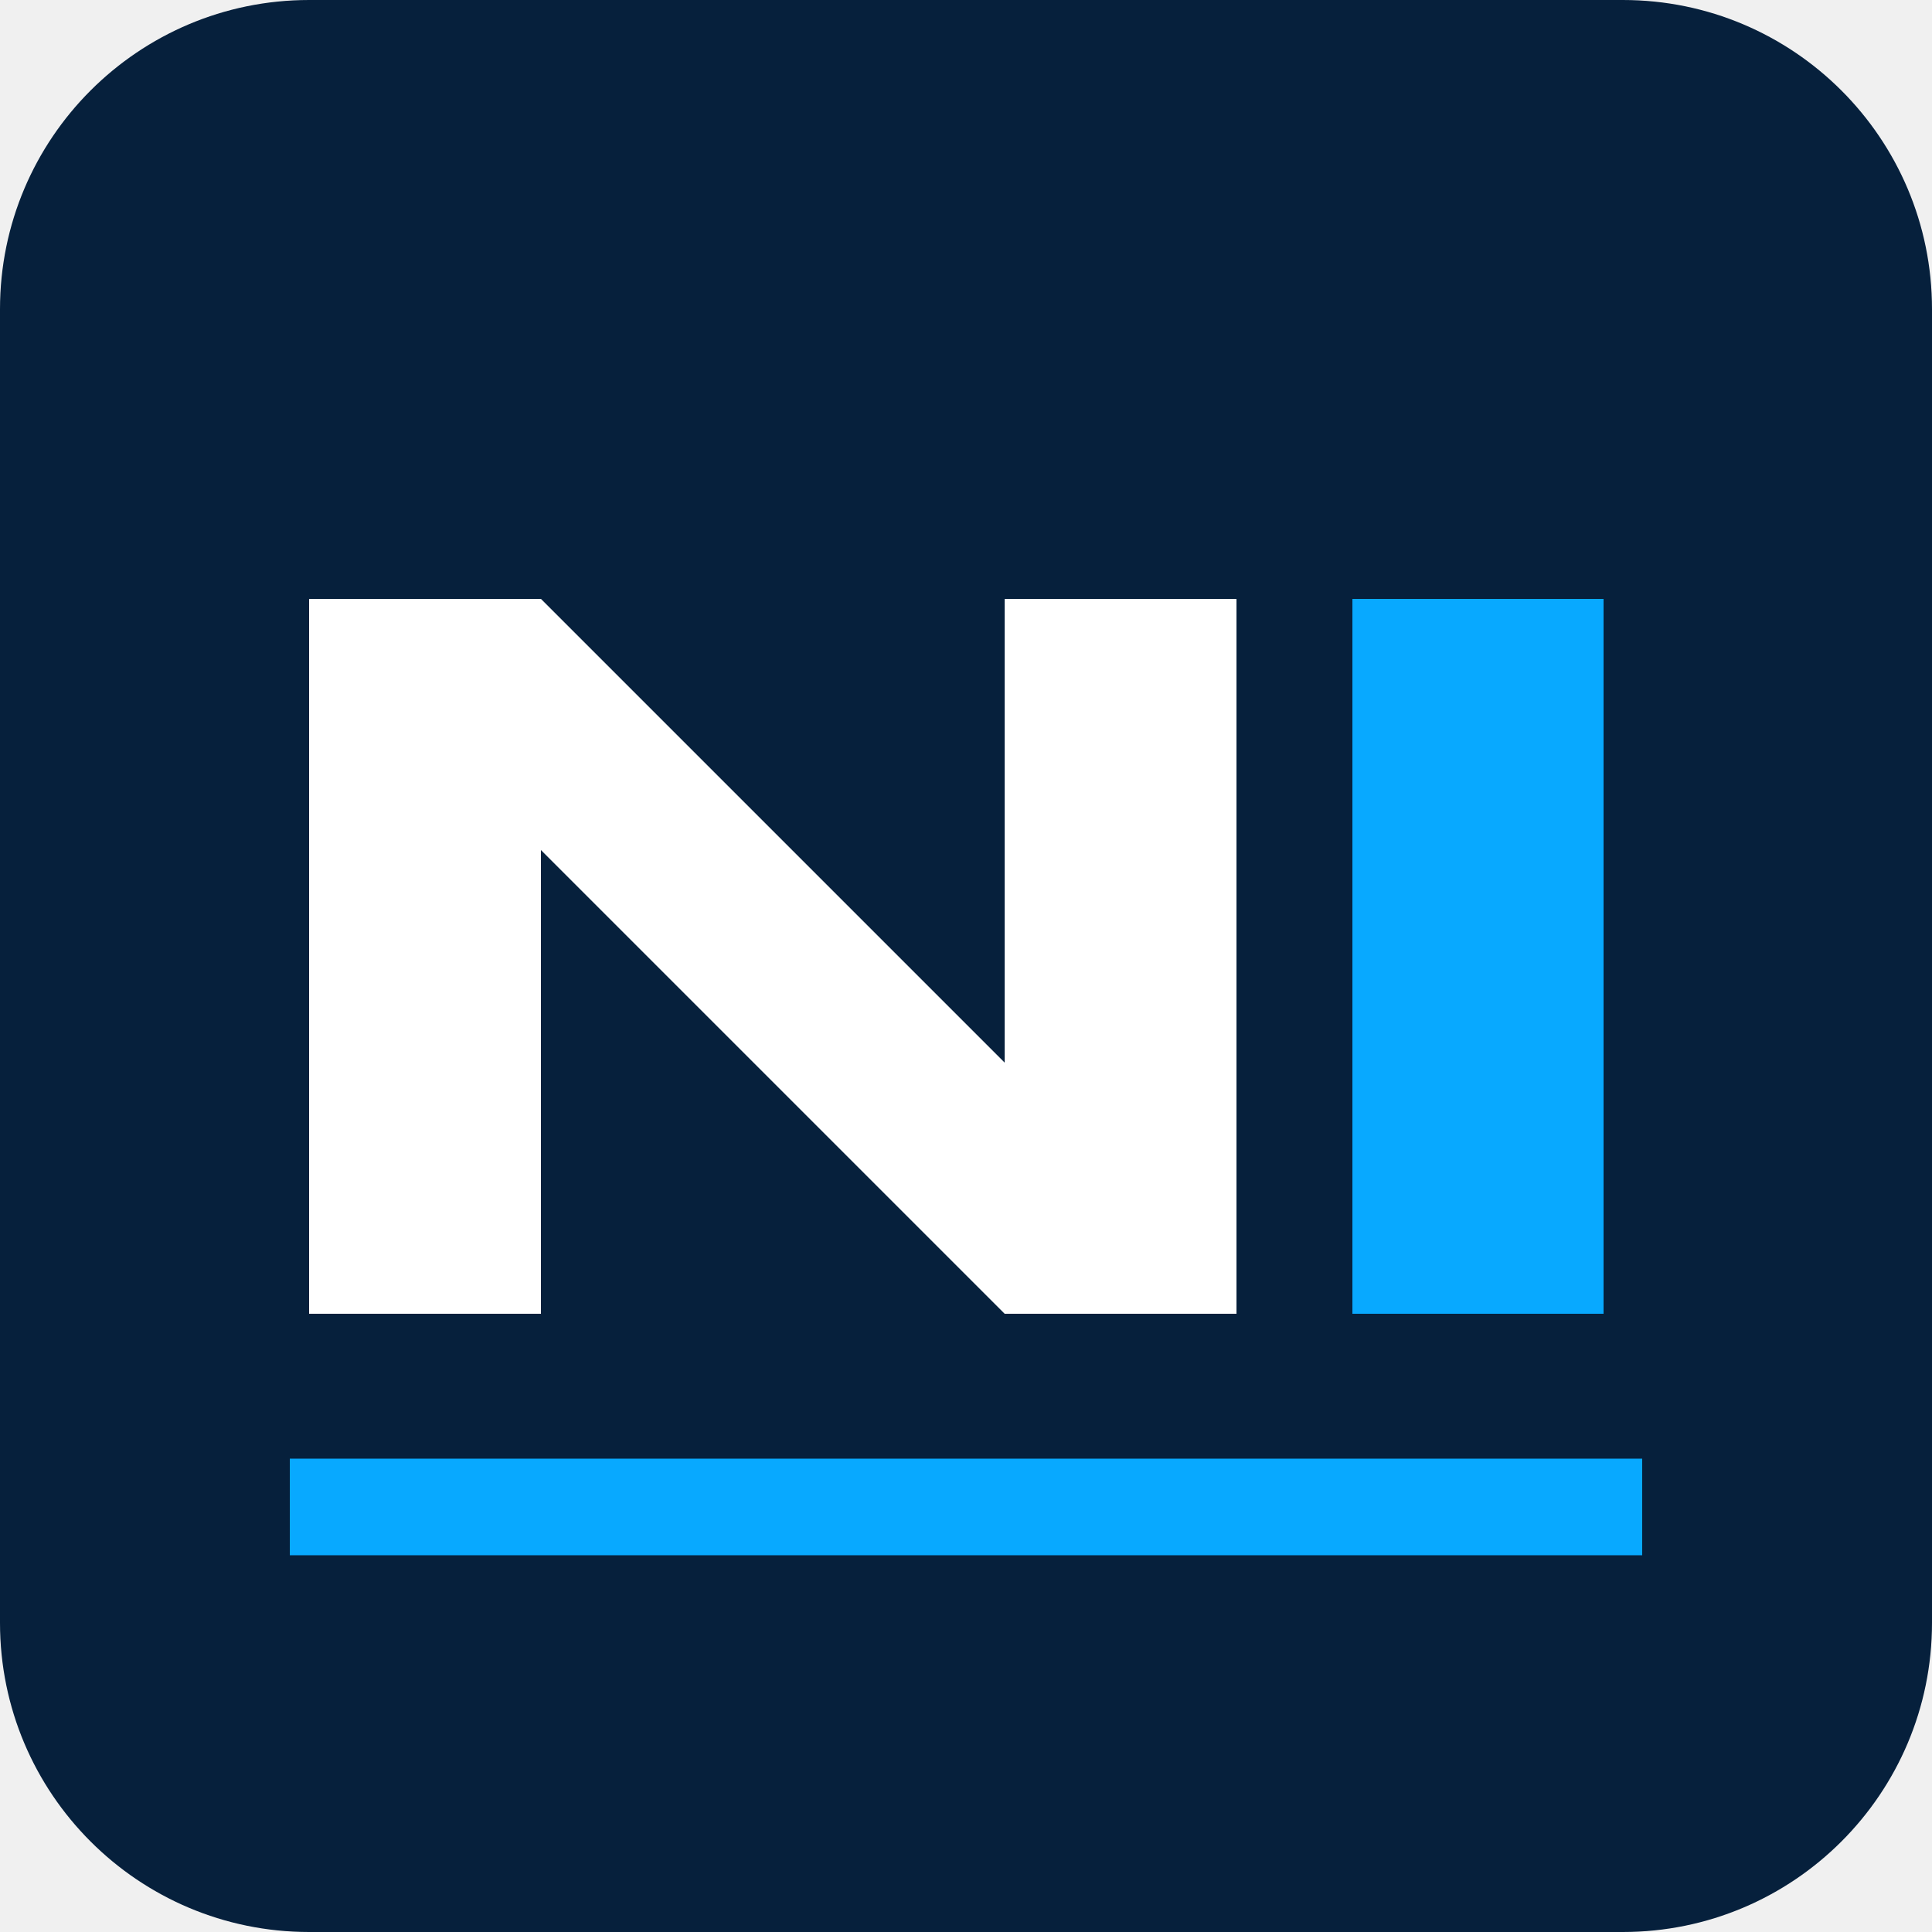
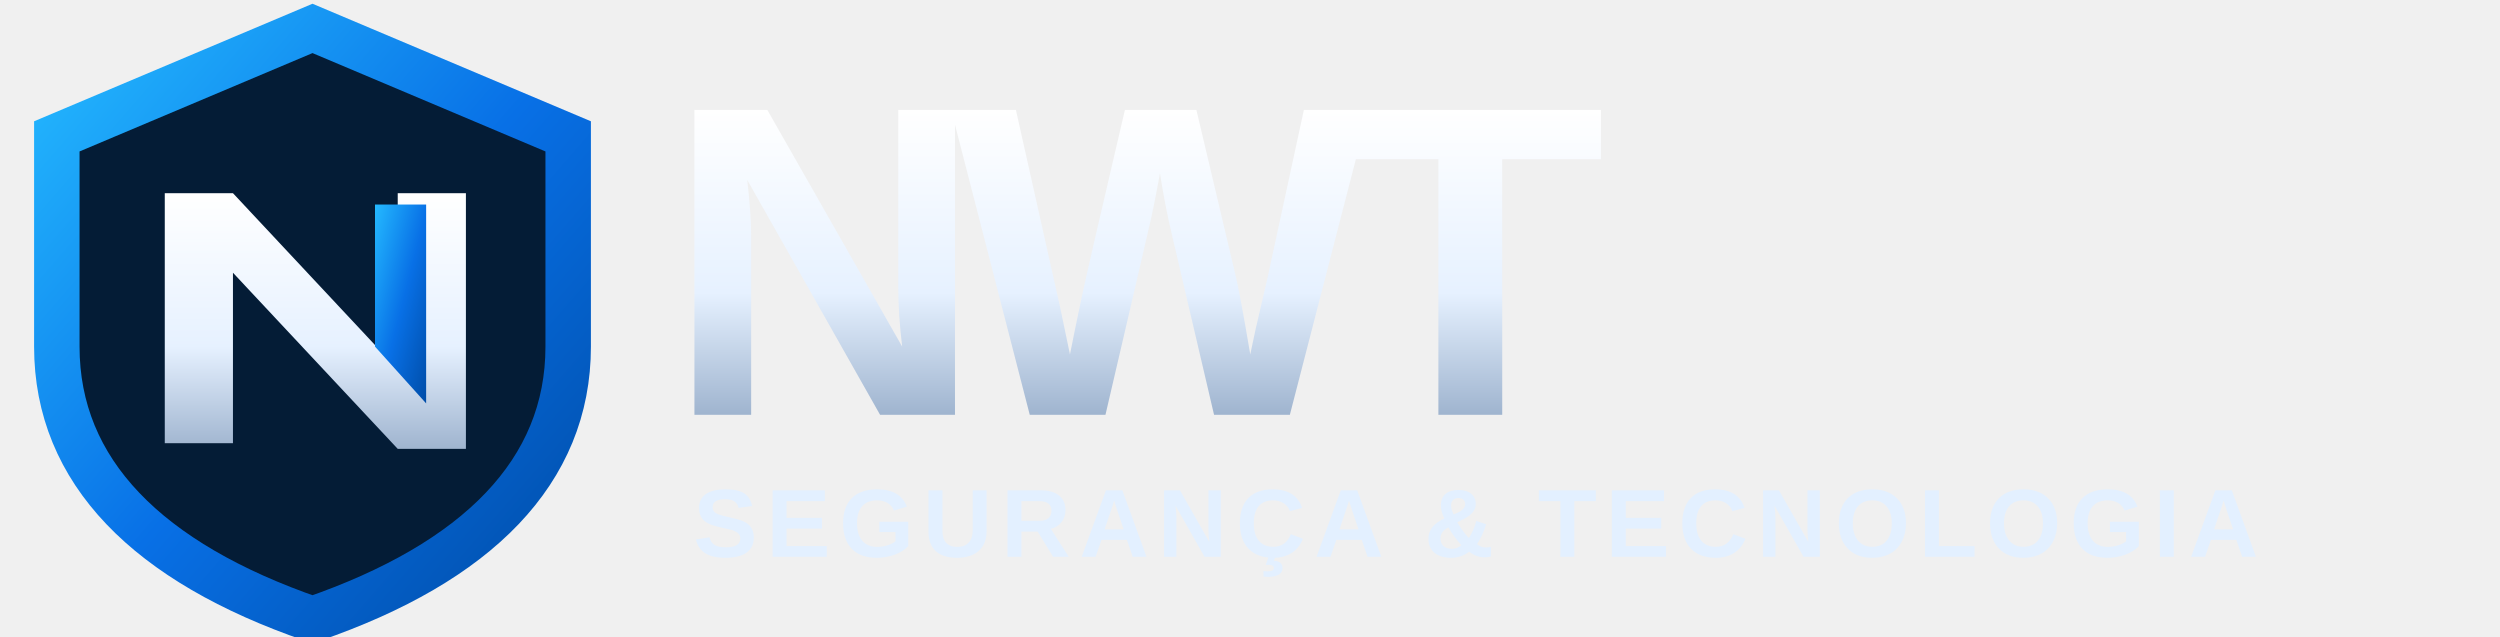
- <svg xmlns="http://www.w3.org/2000/svg" viewBox="0 0 100 100">
-   <rect width="100" height="100" rx="16" fill="#06203c" />
-   <path d="M16 68V31h12l24 24V31h12v37H52L28 44v24z" fill="#fff" />
-   <path d="M70 31h13v37H70z" fill="#08a9ff" />
-   <path d="M15 78h70" stroke="#08a9ff" stroke-width="5" />
+ <svg xmlns="http://www.w3.org/2000/svg" viewBox="0 0 440 112" role="img" aria-labelledby="t">
+   <defs>
+     <linearGradient id="blue" x1="0" y1="0" x2="1" y2="1">
+       <stop stop-color="#24b9ff" />
+       <stop offset=".52" stop-color="#0870e6" />
+       <stop offset="1" stop-color="#004da8" />
+     </linearGradient>
+     <linearGradient id="silver" x1="0" y1="0" x2="0" y2="1">
+       <stop stop-color="#fff" />
+       <stop offset=".6" stop-color="#e6f1ff" />
+       <stop offset="1" stop-color="#9fb4cf" />
+     </linearGradient>
+   </defs>
+   <path d="M55 5 100 24v37c0 22-16 38-45 48C26 99 10 83 10 61V24z" fill="#041c36" stroke="url(#blue)" stroke-width="8" />
+   <path d="M29 78V34h12l29 31V34h12v45H70L41 48v30z" fill="url(#silver)" />
+   <path d="M66 36v25l9 10V36z" fill="url(#blue)" />
+   <text x="117" y="73" fill="url(#silver)" font-family="Arial,Helvetica,sans-serif" font-size="78" font-weight="900" letter-spacing="-6">NWT</text>
+   <text x="122" y="98" fill="#e3f0ff" font-family="Arial,Helvetica,sans-serif" font-size="17" font-weight="700" letter-spacing="1.5">SEGURANÇA &amp; TECNOLOGIA</text>
</svg>
